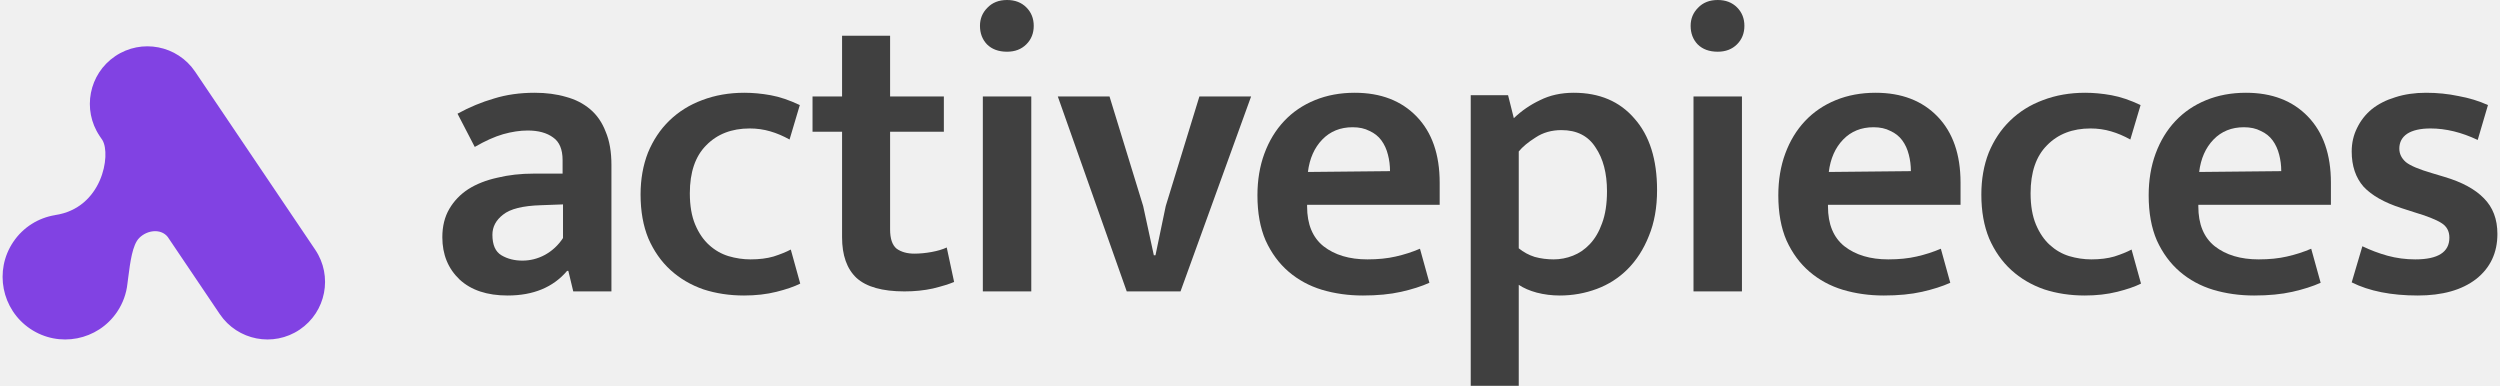
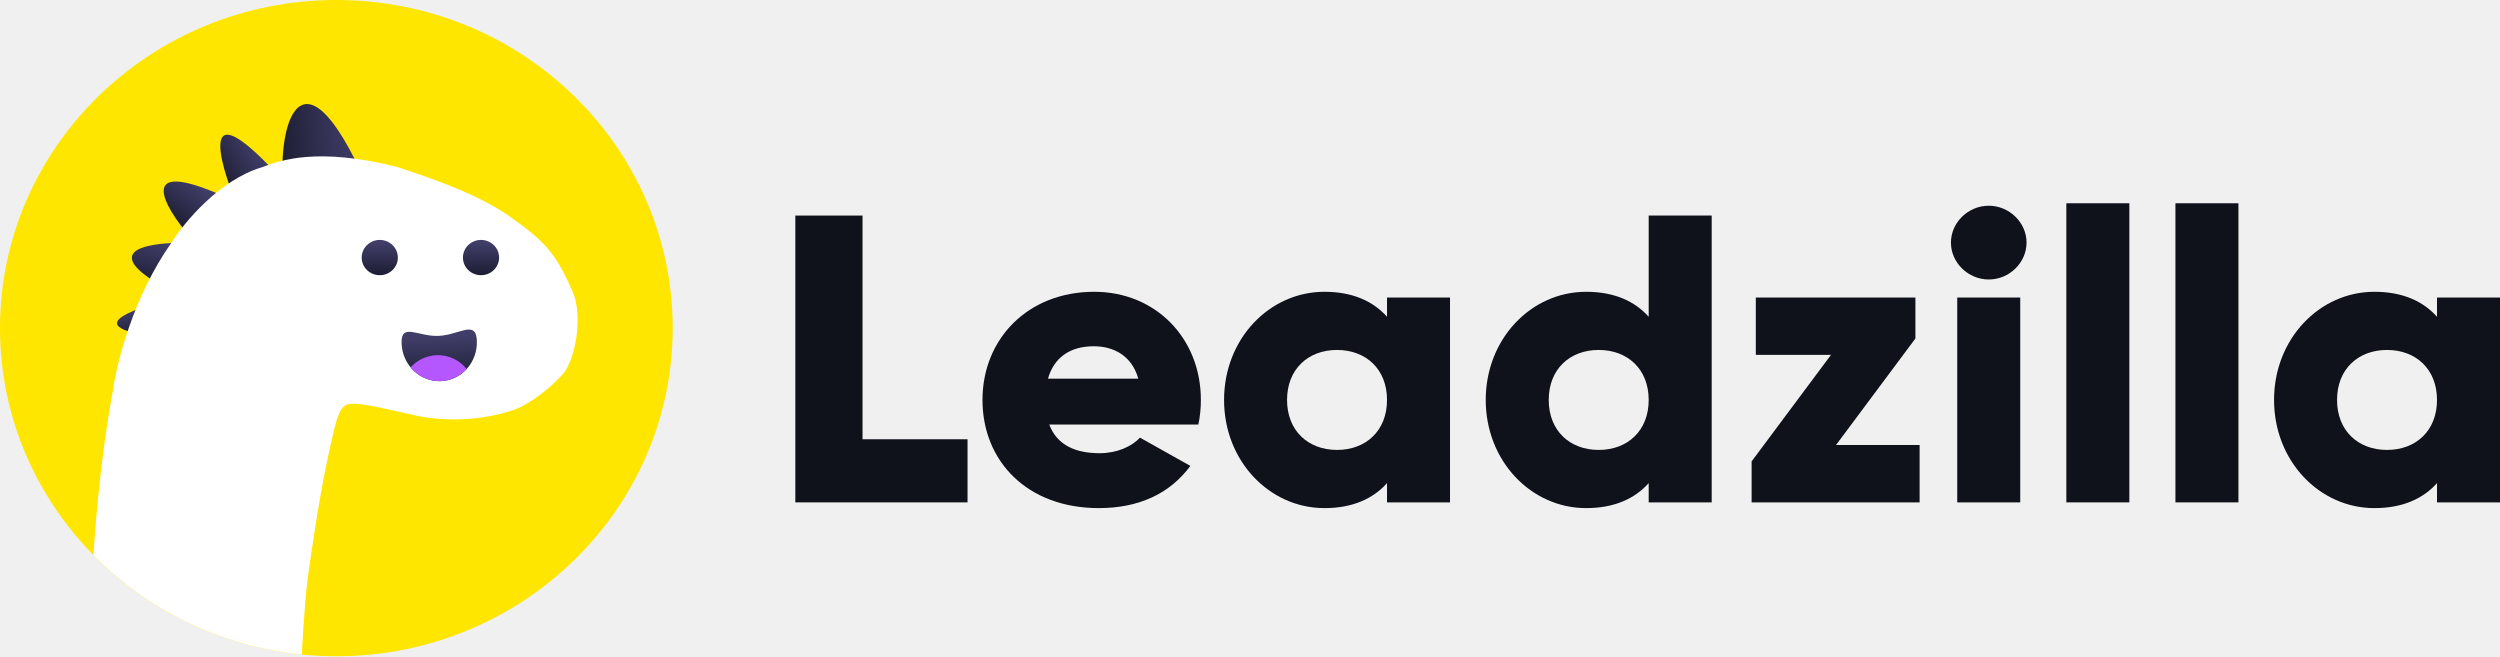
- <svg xmlns="http://www.w3.org/2000/svg" width="162" height="25" viewBox="0 0 162 25" fill="none">
-   <path d="M6.46 8.818C5.308 7.11 5.759 4.791 7.467 3.639C9.175 2.487 11.493 2.938 12.645 4.646L20.426 16.181C21.578 17.889 21.127 20.208 19.419 21.36C17.712 22.512 15.393 22.061 14.241 20.353L10.868 15.352C10.434 14.805 9.551 14.89 9.021 15.421C8.582 15.86 8.438 16.985 8.313 17.958C8.295 18.101 8.277 18.241 8.259 18.374C8.191 19.011 7.971 19.642 7.588 20.21C6.335 22.067 3.814 22.556 1.957 21.304C0.1 20.052 -0.391 17.53 0.862 15.673C1.511 14.71 2.502 14.115 3.565 13.94L3.563 13.938C6.633 13.493 7.202 10.029 6.64 9.085L6.46 8.818Z" fill="#8142E3" />
-   <path d="M29.647 7.367C30.427 6.941 31.216 6.613 32.014 6.383C32.812 6.135 33.69 6.011 34.647 6.011C35.392 6.011 36.066 6.099 36.669 6.276C37.272 6.436 37.794 6.702 38.238 7.074C38.681 7.447 39.018 7.934 39.248 8.537C39.497 9.122 39.621 9.84 39.621 10.691V18.883H37.147L36.828 17.553H36.748C35.844 18.617 34.559 19.149 32.892 19.149C31.562 19.149 30.525 18.803 29.78 18.112C29.036 17.402 28.663 16.489 28.663 15.372C28.663 14.663 28.814 14.051 29.116 13.537C29.417 13.023 29.825 12.597 30.339 12.261C30.871 11.924 31.5 11.675 32.227 11.516C32.954 11.338 33.743 11.25 34.594 11.25H36.456V10.372C36.456 9.681 36.252 9.193 35.844 8.909C35.436 8.608 34.887 8.457 34.195 8.457C33.699 8.457 33.167 8.537 32.599 8.697C32.05 8.856 31.438 9.131 30.764 9.521L29.647 7.367ZM36.483 13.245L35.046 13.298C33.876 13.333 33.06 13.537 32.599 13.909C32.139 14.264 31.908 14.698 31.908 15.213C31.908 15.869 32.103 16.312 32.493 16.542C32.883 16.773 33.335 16.888 33.849 16.888C34.364 16.888 34.851 16.764 35.312 16.516C35.791 16.25 36.181 15.886 36.483 15.425V13.245Z" fill="#404040" />
-   <path d="M48.637 16.808C49.204 16.808 49.701 16.746 50.126 16.622C50.569 16.48 50.942 16.33 51.243 16.17L51.855 18.378C51.465 18.573 50.951 18.75 50.312 18.91C49.674 19.069 48.974 19.149 48.211 19.149C47.272 19.149 46.394 19.016 45.578 18.75C44.763 18.466 44.053 18.049 43.451 17.5C42.848 16.95 42.369 16.268 42.014 15.452C41.678 14.636 41.509 13.688 41.509 12.606C41.509 11.613 41.669 10.709 41.988 9.893C42.325 9.078 42.786 8.386 43.371 7.819C43.974 7.234 44.683 6.791 45.498 6.489C46.332 6.17 47.245 6.011 48.238 6.011C48.787 6.011 49.355 6.064 49.94 6.17C50.525 6.276 51.154 6.489 51.828 6.808L51.163 9.042C50.755 8.812 50.339 8.635 49.913 8.511C49.488 8.386 49.044 8.324 48.584 8.324C47.413 8.324 46.474 8.688 45.764 9.415C45.055 10.124 44.701 11.161 44.701 12.527C44.701 13.324 44.816 13.998 45.046 14.548C45.277 15.097 45.578 15.541 45.951 15.877C46.323 16.214 46.74 16.454 47.201 16.596C47.679 16.738 48.158 16.808 48.637 16.808Z" fill="#404040" />
-   <path d="M61.162 8.537H57.678V14.867C57.678 15.47 57.82 15.886 58.104 16.117C58.405 16.33 58.786 16.436 59.247 16.436C59.602 16.436 59.974 16.401 60.364 16.33C60.755 16.259 61.083 16.161 61.349 16.037L61.827 18.271C61.49 18.413 61.029 18.555 60.444 18.697C59.877 18.821 59.265 18.883 58.609 18.883C57.173 18.883 56.136 18.59 55.497 18.005C54.877 17.42 54.566 16.542 54.566 15.372V8.537H52.652V6.25H54.566V2.314H57.678V6.25H61.162V8.537Z" fill="#404040" />
-   <path d="M63.688 18.883V6.25H66.827V18.883H63.688ZM65.257 3.351C64.708 3.351 64.273 3.191 63.954 2.872C63.653 2.553 63.502 2.154 63.502 1.675C63.502 1.214 63.662 0.824 63.981 0.505C64.3 0.168 64.725 -0 65.257 -0C65.772 -0 66.188 0.159 66.507 0.479C66.827 0.798 66.986 1.197 66.986 1.675C66.986 2.154 66.827 2.553 66.507 2.872C66.188 3.191 65.772 3.351 65.257 3.351Z" fill="#404040" />
-   <path d="M77.721 6.25H81.072L76.497 18.883H73.013L68.545 6.25H71.896L74.077 13.351L74.769 16.542H74.875L75.54 13.351L77.721 6.25Z" fill="#404040" />
-   <path d="M93.291 13.271H84.7V13.377C84.7 14.53 85.055 15.39 85.764 15.957C86.491 16.525 87.439 16.808 88.61 16.808C89.301 16.808 89.913 16.746 90.445 16.622C90.995 16.498 91.517 16.33 92.014 16.117L92.626 18.324C92.112 18.555 91.5 18.75 90.791 18.91C90.081 19.069 89.257 19.149 88.317 19.149C87.377 19.149 86.491 19.025 85.658 18.776C84.842 18.528 84.124 18.138 83.503 17.606C82.883 17.074 82.386 16.401 82.014 15.585C81.659 14.769 81.482 13.794 81.482 12.659C81.482 11.666 81.633 10.762 81.934 9.947C82.236 9.131 82.661 8.431 83.211 7.846C83.76 7.261 84.425 6.808 85.206 6.489C85.986 6.17 86.846 6.011 87.785 6.011C89.47 6.011 90.808 6.525 91.801 7.553C92.794 8.581 93.291 10.009 93.291 11.835V13.271ZM90.073 11.09C90.073 10.718 90.028 10.363 89.939 10.027C89.851 9.672 89.709 9.362 89.514 9.096C89.319 8.83 89.062 8.626 88.743 8.484C88.441 8.324 88.078 8.245 87.652 8.245C86.854 8.245 86.198 8.511 85.684 9.042C85.17 9.574 84.86 10.275 84.753 11.143L90.073 11.09Z" fill="#404040" />
-   <path d="M101.074 19.149C100.56 19.149 100.064 19.087 99.585 18.963C99.124 18.838 98.734 18.67 98.415 18.457V25H95.303V6.17H97.723L98.096 7.659C98.592 7.181 99.159 6.791 99.798 6.489C100.436 6.17 101.163 6.011 101.979 6.011C103.645 6.011 104.957 6.569 105.915 7.686C106.89 8.785 107.378 10.328 107.378 12.314C107.378 13.448 107.2 14.441 106.846 15.292C106.509 16.143 106.048 16.862 105.463 17.447C104.895 18.014 104.23 18.44 103.468 18.723C102.706 19.007 101.908 19.149 101.074 19.149ZM101.181 8.431C100.542 8.431 99.984 8.59 99.505 8.909C99.026 9.211 98.663 9.512 98.415 9.814V16.09C98.716 16.338 99.062 16.525 99.452 16.649C99.842 16.755 100.25 16.808 100.675 16.808C101.101 16.808 101.518 16.729 101.925 16.569C102.333 16.41 102.697 16.161 103.016 15.824C103.353 15.47 103.619 15.018 103.814 14.468C104.027 13.901 104.133 13.209 104.133 12.393C104.133 11.223 103.885 10.275 103.388 9.548C102.91 8.803 102.174 8.431 101.181 8.431Z" fill="#404040" />
-   <path d="M109.739 18.883V6.25H112.878V18.883H109.739ZM111.309 3.351C110.759 3.351 110.325 3.191 110.005 2.872C109.704 2.553 109.553 2.154 109.553 1.675C109.553 1.214 109.713 0.824 110.032 0.505C110.351 0.168 110.777 -0 111.309 -0C111.823 -0 112.239 0.159 112.559 0.479C112.878 0.798 113.037 1.197 113.037 1.675C113.037 2.154 112.878 2.553 112.559 2.872C112.239 3.191 111.823 3.351 111.309 3.351Z" fill="#404040" />
-   <path d="M127.043 13.271H118.453V13.377C118.453 14.53 118.807 15.39 119.517 15.957C120.244 16.525 121.192 16.808 122.362 16.808C123.054 16.808 123.666 16.746 124.198 16.622C124.747 16.498 125.27 16.33 125.767 16.117L126.378 18.324C125.864 18.555 125.253 18.75 124.543 18.91C123.834 19.069 123.01 19.149 122.07 19.149C121.13 19.149 120.244 19.025 119.41 18.776C118.595 18.528 117.877 18.138 117.256 17.606C116.635 17.074 116.139 16.401 115.767 15.585C115.412 14.769 115.235 13.794 115.235 12.659C115.235 11.666 115.385 10.762 115.687 9.947C115.988 9.131 116.414 8.431 116.963 7.846C117.513 7.261 118.178 6.808 118.958 6.489C119.738 6.17 120.598 6.011 121.538 6.011C123.222 6.011 124.561 6.525 125.554 7.553C126.547 8.581 127.043 10.009 127.043 11.835V13.271ZM123.825 11.09C123.825 10.718 123.781 10.363 123.692 10.027C123.604 9.672 123.462 9.362 123.267 9.096C123.072 8.83 122.815 8.626 122.495 8.484C122.194 8.324 121.831 8.245 121.405 8.245C120.607 8.245 119.951 8.511 119.437 9.042C118.923 9.574 118.612 10.275 118.506 11.143L123.825 11.09Z" fill="#404040" />
-   <path d="M135.519 16.808C136.086 16.808 136.582 16.746 137.008 16.622C137.451 16.48 137.824 16.33 138.125 16.17L138.737 18.378C138.347 18.573 137.832 18.75 137.194 18.91C136.556 19.069 135.855 19.149 135.093 19.149C134.153 19.149 133.276 19.016 132.46 18.75C131.644 18.466 130.935 18.049 130.332 17.5C129.73 16.95 129.251 16.268 128.896 15.452C128.559 14.636 128.391 13.688 128.391 12.606C128.391 11.613 128.55 10.709 128.87 9.893C129.207 9.078 129.668 8.386 130.253 7.819C130.855 7.234 131.565 6.791 132.38 6.489C133.214 6.17 134.127 6.011 135.12 6.011C135.669 6.011 136.237 6.064 136.822 6.17C137.407 6.276 138.036 6.489 138.71 6.808L138.045 9.042C137.637 8.812 137.221 8.635 136.795 8.511C136.37 8.386 135.926 8.324 135.465 8.324C134.295 8.324 133.355 8.688 132.646 9.415C131.937 10.124 131.582 11.161 131.582 12.527C131.582 13.324 131.698 13.998 131.928 14.548C132.159 15.097 132.46 15.541 132.832 15.877C133.205 16.214 133.621 16.454 134.082 16.596C134.561 16.738 135.04 16.808 135.519 16.808Z" fill="#404040" />
-   <path d="M151.043 13.271H142.452V13.377C142.452 14.53 142.807 15.39 143.516 15.957C144.243 16.525 145.192 16.808 146.362 16.808C147.053 16.808 147.665 16.746 148.197 16.622C148.747 16.498 149.27 16.33 149.766 16.117L150.378 18.324C149.864 18.555 149.252 18.75 148.543 18.91C147.834 19.069 147.009 19.149 146.069 19.149C145.13 19.149 144.243 19.025 143.41 18.776C142.594 18.528 141.876 18.138 141.256 17.606C140.635 17.074 140.139 16.401 139.766 15.585C139.412 14.769 139.234 13.794 139.234 12.659C139.234 11.666 139.385 10.762 139.686 9.947C139.988 9.131 140.413 8.431 140.963 7.846C141.513 7.261 142.178 6.808 142.958 6.489C143.738 6.17 144.598 6.011 145.538 6.011C147.222 6.011 148.561 6.525 149.553 7.553C150.546 8.581 151.043 10.009 151.043 11.835V13.271ZM147.825 11.09C147.825 10.718 147.78 10.363 147.692 10.027C147.603 9.672 147.461 9.362 147.266 9.096C147.071 8.83 146.814 8.626 146.495 8.484C146.194 8.324 145.83 8.245 145.405 8.245C144.607 8.245 143.951 8.511 143.436 9.042C142.922 9.574 142.612 10.275 142.506 11.143L147.825 11.09Z" fill="#404040" />
-   <path d="M160.555 9.069C159.509 8.573 158.49 8.324 157.497 8.324C156.841 8.324 156.336 8.44 155.981 8.67C155.644 8.901 155.476 9.22 155.476 9.628C155.476 9.964 155.617 10.257 155.901 10.505C156.185 10.736 156.752 10.975 157.603 11.223L158.401 11.463C159.536 11.8 160.387 12.261 160.954 12.846C161.539 13.431 161.832 14.202 161.832 15.159C161.832 16.383 161.371 17.358 160.449 18.085C159.527 18.794 158.268 19.149 156.672 19.149C154.953 19.149 153.525 18.865 152.39 18.298L153.082 15.957C153.596 16.206 154.137 16.41 154.704 16.569C155.289 16.729 155.892 16.808 156.513 16.808C157.984 16.808 158.72 16.338 158.72 15.399C158.72 14.973 158.543 14.654 158.188 14.441C157.851 14.229 157.266 13.998 156.433 13.75L155.609 13.484C154.509 13.129 153.694 12.668 153.162 12.101C152.648 11.516 152.39 10.753 152.39 9.814C152.39 9.264 152.506 8.759 152.736 8.298C152.967 7.819 153.286 7.411 153.694 7.074C154.119 6.737 154.625 6.48 155.21 6.303C155.812 6.108 156.477 6.011 157.204 6.011C157.931 6.011 158.632 6.081 159.305 6.223C159.997 6.347 160.635 6.542 161.22 6.808L160.555 9.069Z" fill="#404040" />
+ <svg xmlns="http://www.w3.org/2000/svg" width="160" height="42" viewBox="0 0 160 42" fill="none">
+   <path d="M55.202 28.113V13.796H50.901V32.152H61.922V28.113H55.202Z" fill="#10121B" />
+   <path d="M67.152 27.169H76.695C76.802 26.671 76.856 26.147 76.856 25.596C76.856 21.637 73.953 18.674 70.028 18.674C65.782 18.674 62.879 21.689 62.879 25.596C62.879 29.503 65.728 32.519 70.324 32.519C72.878 32.519 74.867 31.601 76.184 29.818L72.958 28.009C72.421 28.585 71.48 29.005 70.378 29.005C68.9 29.005 67.663 28.533 67.152 27.169ZM67.072 24.233C67.448 22.895 68.469 22.161 70.002 22.161C71.211 22.161 72.421 22.712 72.851 24.233H67.072Z" fill="#10121B" />
+   <path d="M88.769 19.041V20.273C87.882 19.277 86.565 18.674 84.764 18.674C81.243 18.674 78.34 21.689 78.34 25.596C78.34 29.503 81.243 32.519 84.764 32.519C86.565 32.519 87.882 31.916 88.769 30.919V32.152H92.801V19.041H88.769ZM85.57 28.795C83.716 28.795 82.371 27.563 82.371 25.596C82.371 23.629 83.716 22.397 85.57 22.397C87.425 22.397 88.769 23.629 88.769 25.596C88.769 27.563 87.425 28.795 85.57 28.795Z" fill="#10121B" />
+   <path d="M105.516 13.796V20.273C104.629 19.277 103.312 18.674 101.511 18.674C97.99 18.674 95.087 21.689 95.087 25.596C95.087 29.503 97.99 32.519 101.511 32.519C103.312 32.519 104.629 31.916 105.516 30.919V32.152H109.548V13.796H105.516ZM102.317 28.795C100.463 28.795 99.119 27.563 99.119 25.596C99.119 23.629 100.463 22.397 102.317 22.397C104.172 22.397 105.516 23.629 105.516 25.596C105.516 27.563 104.172 28.795 102.317 28.795Z" fill="#10121B" />
+   <path d="M117.506 28.48L122.586 21.663V19.041H112.372V22.712H117.183L112.103 29.529V32.152H122.855V28.48H117.506Z" fill="#10121B" />
+   <path d="M127.279 17.887C128.597 17.887 129.699 16.812 129.699 15.527C129.699 14.242 128.597 13.167 127.279 13.167C125.962 13.167 124.86 14.242 124.86 15.527C124.86 16.812 125.962 17.887 127.279 17.887ZM125.263 32.152H129.295V19.041H125.263V32.152Z" fill="#10121B" />
+   <path d="M132.246 32.152H136.278V13.009H132.246V32.152Z" fill="#10121B" />
+   <path d="M139.228 32.152H143.26V13.009H139.228V32.152Z" fill="#10121B" />
+   <path d="M155.968 19.041V20.273C155.081 19.277 153.764 18.674 151.963 18.674C148.442 18.674 145.539 21.689 145.539 25.596C145.539 29.503 148.442 32.519 151.963 32.519C153.764 32.519 155.081 31.916 155.968 30.919V32.152H160V19.041H155.968ZM152.769 28.795C150.915 28.795 149.571 27.563 149.571 25.596C149.571 23.629 150.915 22.397 152.769 22.397C154.624 22.397 155.968 23.629 155.968 25.596C155.968 27.563 154.624 28.795 152.769 28.795Z" fill="#10121B" />
+   <ellipse cx="21.527" cy="21" rx="21.527" ry="21" fill="#FFE600" />
+   <path d="M18.199 12.789C17.549 7.897 19.366 1.859 23.897 12.819L18.199 12.789Z" fill="url(#paint0_linear_117_1535)" />
+   <path d="M15.23 13.274C13.916 10.167 12.661 5.487 18.156 11.617L15.23 13.274Z" fill="url(#paint1_linear_117_1535)" />
+   <path d="M12.09 15.07C10.487 13.194 8.674 10.059 14.245 12.526L12.09 15.07Z" fill="url(#paint2_linear_117_1535)" />
+   <path d="M11.188 18.712C8.932 17.655 5.948 15.538 12.066 15.525L11.188 18.712Z" fill="url(#paint3_linear_117_1535)" />
+   <path d="M9.356 24.526C7.794 24.248 5.961 23.937 9.563 22.8L9.356 24.526Z" fill="url(#paint4_linear_117_1535)" />
+   <path d="M9.27 21.45C7.707 21.172 6.041 20.637 9.643 19.5L9.27 21.45Z" fill="url(#paint5_linear_117_1535)" />
+   <mask id="mask0_117_1535" style="mask-type:alpha" maskUnits="userSpaceOnUse" x="0" y="0" width="44" height="42">
+     <ellipse cx="21.527" cy="21" rx="21.527" ry="21" fill="url(#paint6_linear_117_1535)" />
+   </mask>
+   <g mask="url(#mask0_117_1535)">
+     <path d="M7.224 25.011C6.269 30.069 5.792 36.897 5.849 39.504C9.67 44.03 16.48 44.884 19.153 45.161C19.289 41.7 19.505 38.544 19.675 37.157C20.357 32.166 20.869 29.67 21.381 27.507C21.79 25.777 22.149 25.843 22.745 25.843C23.481 25.843 25.872 26.453 27.009 26.675C29.465 27.074 31.432 26.675 32.455 26.36C33.99 26.027 35.935 24.163 36.207 23.698C36.889 22.533 37.23 20.37 36.73 18.855C35.639 16.326 35.013 15.542 32.637 13.864C30.408 12.29 26.952 11.202 25.474 10.702C20.346 9.389 17.913 10.259 16.776 10.702C14.047 11.501 11.773 14.252 10.977 15.527C8.521 18.988 7.452 23.292 7.224 25.011Z" fill="white" />
+   </g>
+   <path d="M30.519 21.81C30.573 23.186 29.539 24.343 28.209 24.392C26.879 24.442 25.756 23.367 25.702 21.991C25.648 20.615 26.728 21.547 28.058 21.497C29.388 21.447 30.464 20.434 30.519 21.81Z" fill="url(#paint7_linear_117_1535)" />
+   <mask id="mask1_117_1535" style="mask-type:alpha" maskUnits="userSpaceOnUse" x="25" y="21" width="6" height="4">
+     <path d="M30.519 21.81C30.573 23.186 29.539 24.343 28.209 24.392C26.879 24.442 25.756 23.367 25.702 21.991C25.648 20.615 26.728 21.547 28.058 21.497C29.388 21.447 30.464 20.434 30.519 21.81Z" fill="url(#paint8_linear_117_1535)" />
+   </mask>
+   <g mask="url(#mask1_117_1535)">
+     <path d="M30.419 25.361C30.501 23.986 29.491 22.811 28.162 22.735C26.833 22.66 25.689 23.713 25.607 25.088C25.526 26.463 26.625 25.552 27.953 25.628C29.282 25.703 30.337 26.736 30.419 25.361Z" fill="#B557FF" />
+   </g>
+   <ellipse cx="24.305" cy="16.484" rx="1.157" ry="1.129" fill="url(#paint9_linear_117_1535)" />
+   <ellipse cx="30.785" cy="16.484" rx="1.157" ry="1.129" fill="url(#paint10_linear_117_1535)" />
+   <defs>
+     <linearGradient id="paint0_linear_117_1535" x1="17.914" y1="10.122" x2="23.257" y2="9.562" gradientUnits="userSpaceOnUse">
+       <stop stop-color="#1C1D32" />
+       <stop offset="0.46" stop-color="#2F2E4E" />
+       <stop offset="0.93" stop-color="#403D68" />
+     </linearGradient>
+     <linearGradient id="paint1_linear_117_1535" x1="14.095" y1="11.365" x2="16.833" y2="9.737" gradientUnits="userSpaceOnUse">
+       <stop stop-color="#1C1D32" />
+       <stop offset="0.46" stop-color="#2F2E4E" />
+       <stop offset="0.93" stop-color="#403D68" />
+     </linearGradient>
+     <linearGradient id="paint2_linear_117_1535" x1="10.833" y1="14.057" x2="12.815" y2="11.598" gradientUnits="userSpaceOnUse">
+       <stop stop-color="#1C1D32" />
+       <stop offset="0.46" stop-color="#2F2E4E" />
+       <stop offset="0.93" stop-color="#403D68" />
+     </linearGradient>
+     <linearGradient id="paint3_linear_117_1535" x1="9.614" y1="18.299" x2="10.408" y2="15.269" gradientUnits="userSpaceOnUse">
+       <stop stop-color="#1C1D32" />
+       <stop offset="0.46" stop-color="#2F2E4E" />
+       <stop offset="0.93" stop-color="#403D68" />
+     </linearGradient>
+     <linearGradient id="paint4_linear_117_1535" x1="8.67" y1="24.604" x2="8.49" y2="23.01" gradientUnits="userSpaceOnUse">
+       <stop stop-color="#1C1D32" />
+       <stop offset="0.46" stop-color="#2F2E4E" />
+       <stop offset="0.93" stop-color="#403D68" />
+     </linearGradient>
+     <linearGradient id="paint5_linear_117_1535" x1="8.734" y1="21.51" x2="8.533" y2="19.725" gradientUnits="userSpaceOnUse">
+       <stop stop-color="#1C1D32" />
+       <stop offset="0.46" stop-color="#2F2E4E" />
+       <stop offset="0.93" stop-color="#403D68" />
+     </linearGradient>
+     <linearGradient id="paint6_linear_117_1535" x1="31.48" y1="75.871" x2="-24.909" y2="10.245" gradientUnits="userSpaceOnUse">
+       <stop stop-color="#5FBCFF" />
+       <stop offset="0.365" stop-color="#75C3FB" />
+       <stop offset="0.686" stop-color="#96E9F4" />
+       <stop offset="1" stop-color="#5BF5FF" />
+     </linearGradient>
+     <linearGradient id="paint7_linear_117_1535" x1="28.209" y1="24.392" x2="28.094" y2="21.332" gradientUnits="userSpaceOnUse">
+       <stop stop-color="#1C1D32" />
+       <stop offset="0.46" stop-color="#2F2E4E" />
+       <stop offset="0.93" stop-color="#403D68" />
+     </linearGradient>
+     <linearGradient id="paint8_linear_117_1535" x1="28.209" y1="24.392" x2="28.094" y2="21.332" gradientUnits="userSpaceOnUse">
+       <stop stop-color="#1C1D32" />
+       <stop offset="0.46" stop-color="#2F2E4E" />
+       <stop offset="0.93" stop-color="#403D68" />
+     </linearGradient>
+     <linearGradient id="paint9_linear_117_1535" x1="24.305" y1="17.613" x2="24.305" y2="15.355" gradientUnits="userSpaceOnUse">
+       <stop stop-color="#1C1D32" />
+       <stop offset="0.46" stop-color="#2F2E4E" />
+       <stop offset="0.93" stop-color="#403D68" />
+     </linearGradient>
+     <linearGradient id="paint10_linear_117_1535" x1="30.785" y1="17.613" x2="30.785" y2="15.355" gradientUnits="userSpaceOnUse">
+       <stop stop-color="#1C1D32" />
+       <stop offset="0.46" stop-color="#2F2E4E" />
+       <stop offset="0.93" stop-color="#403D68" />
+     </linearGradient>
+   </defs>
</svg>
